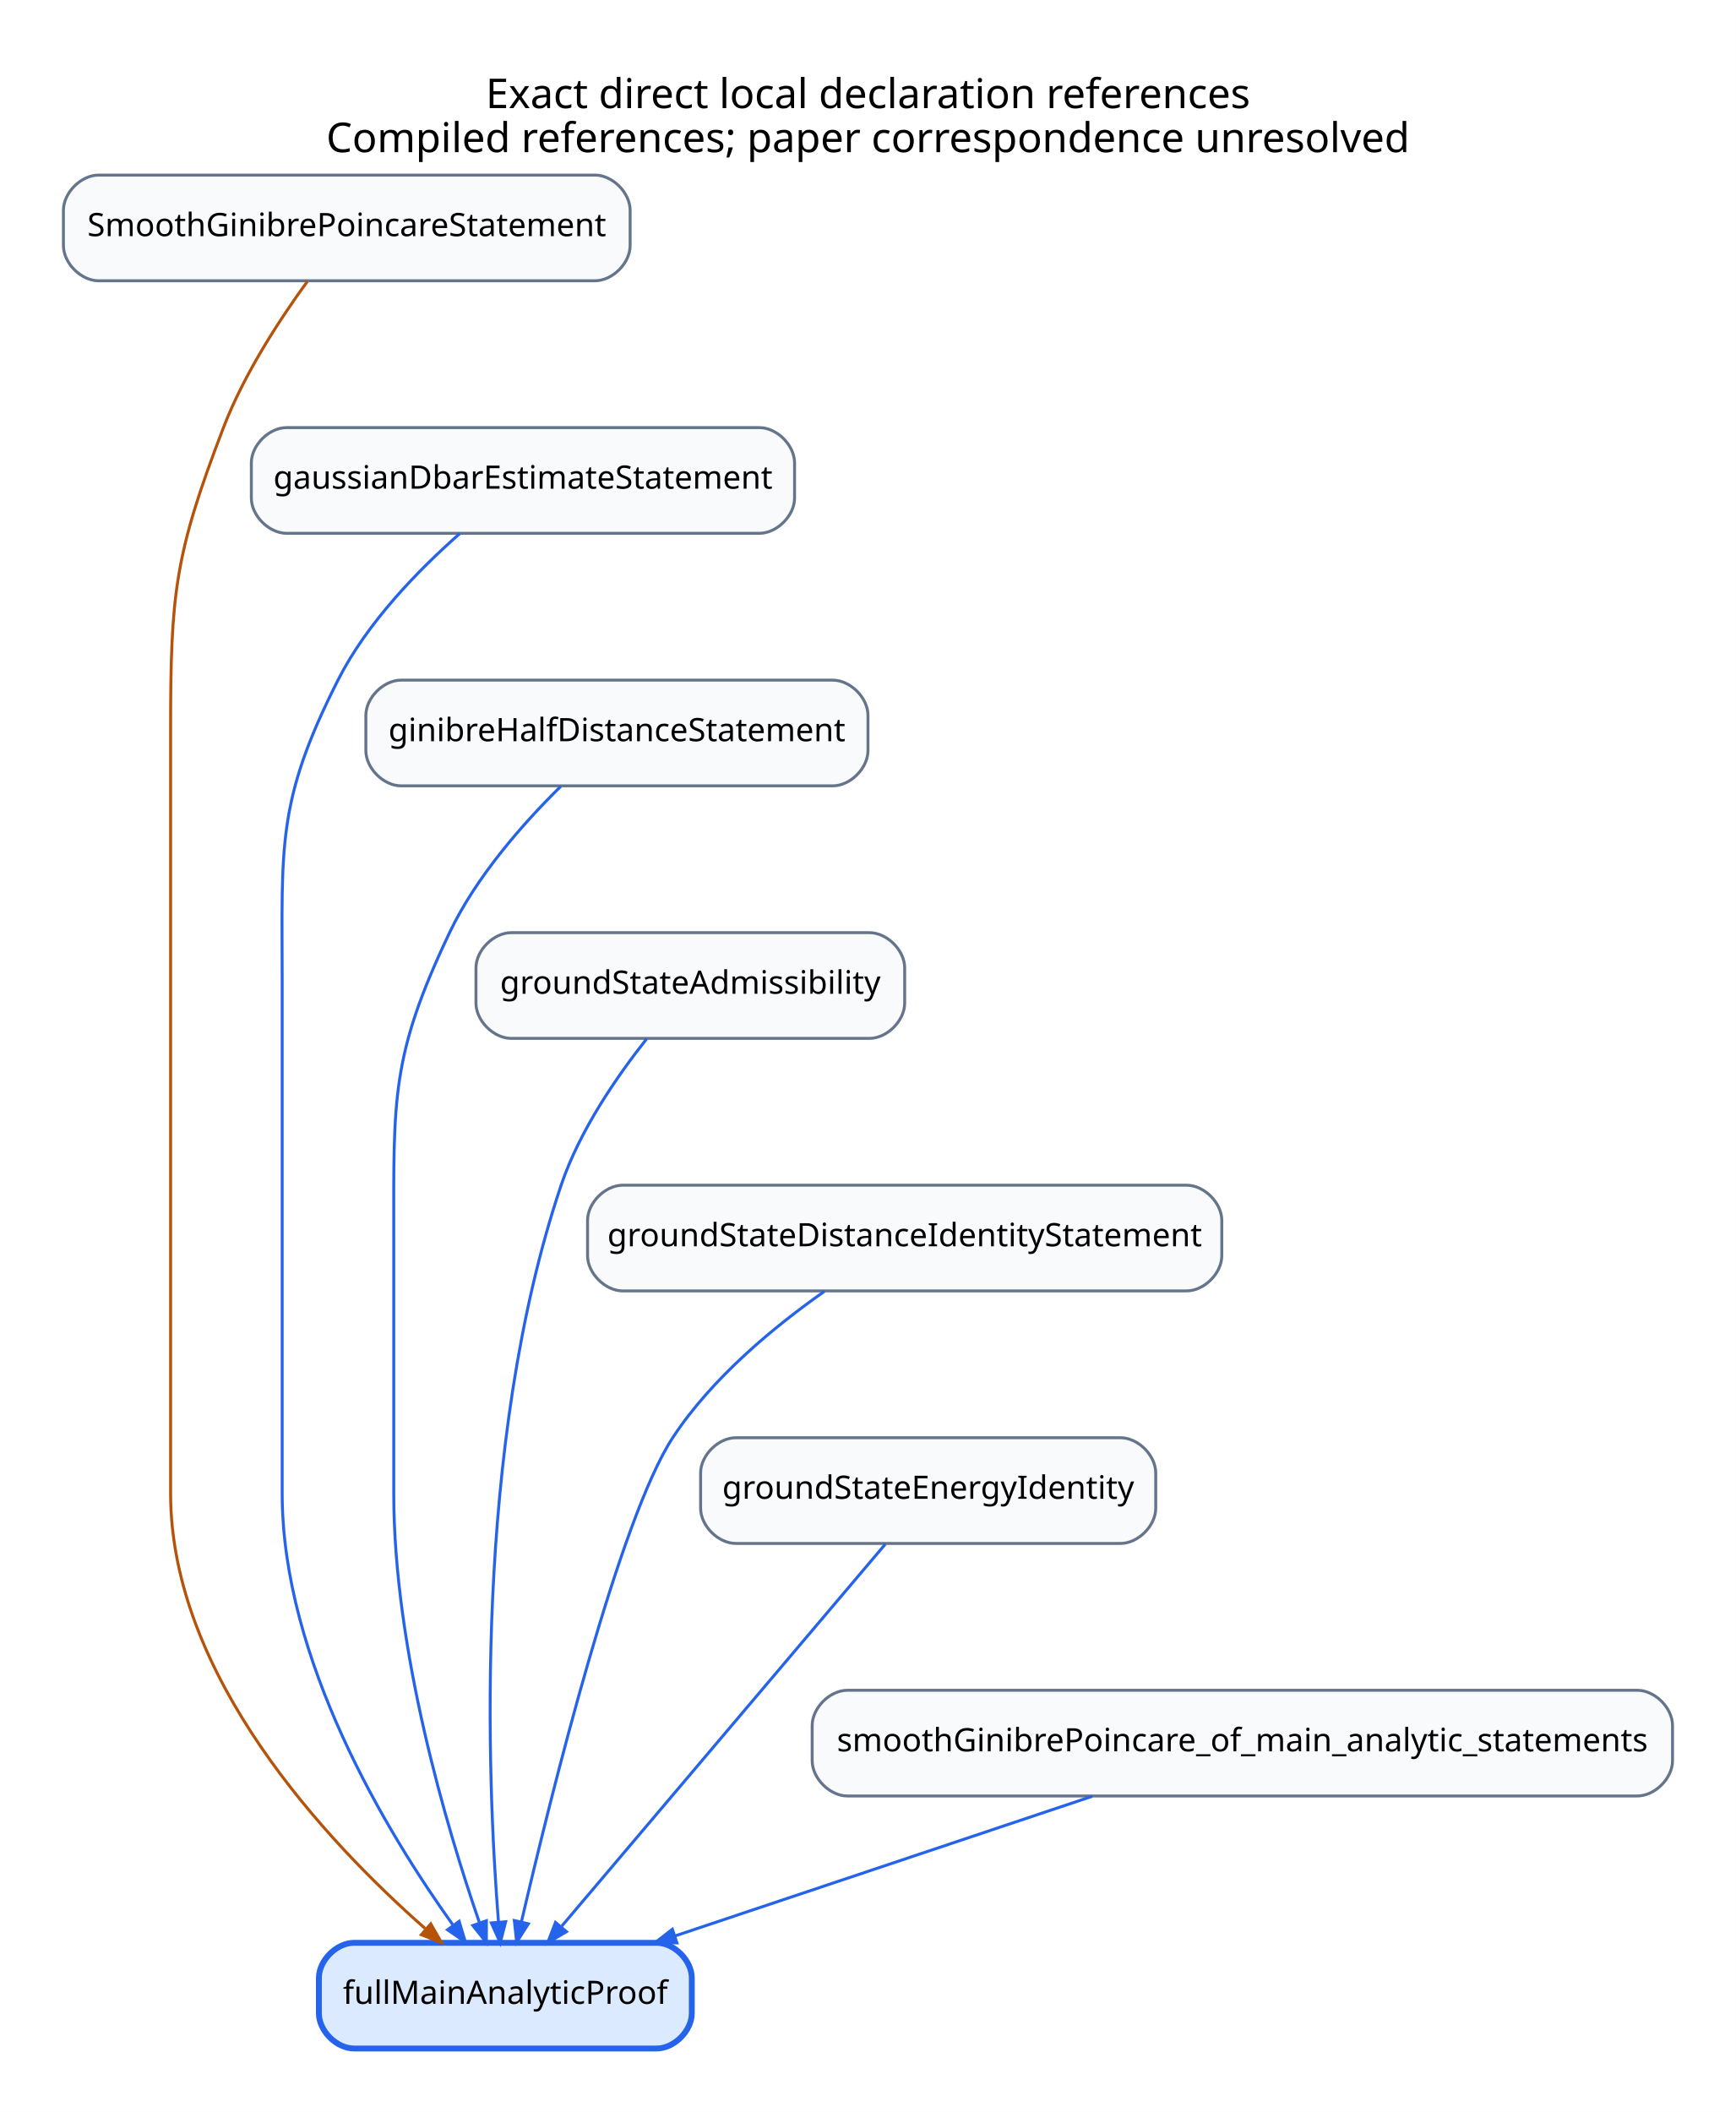
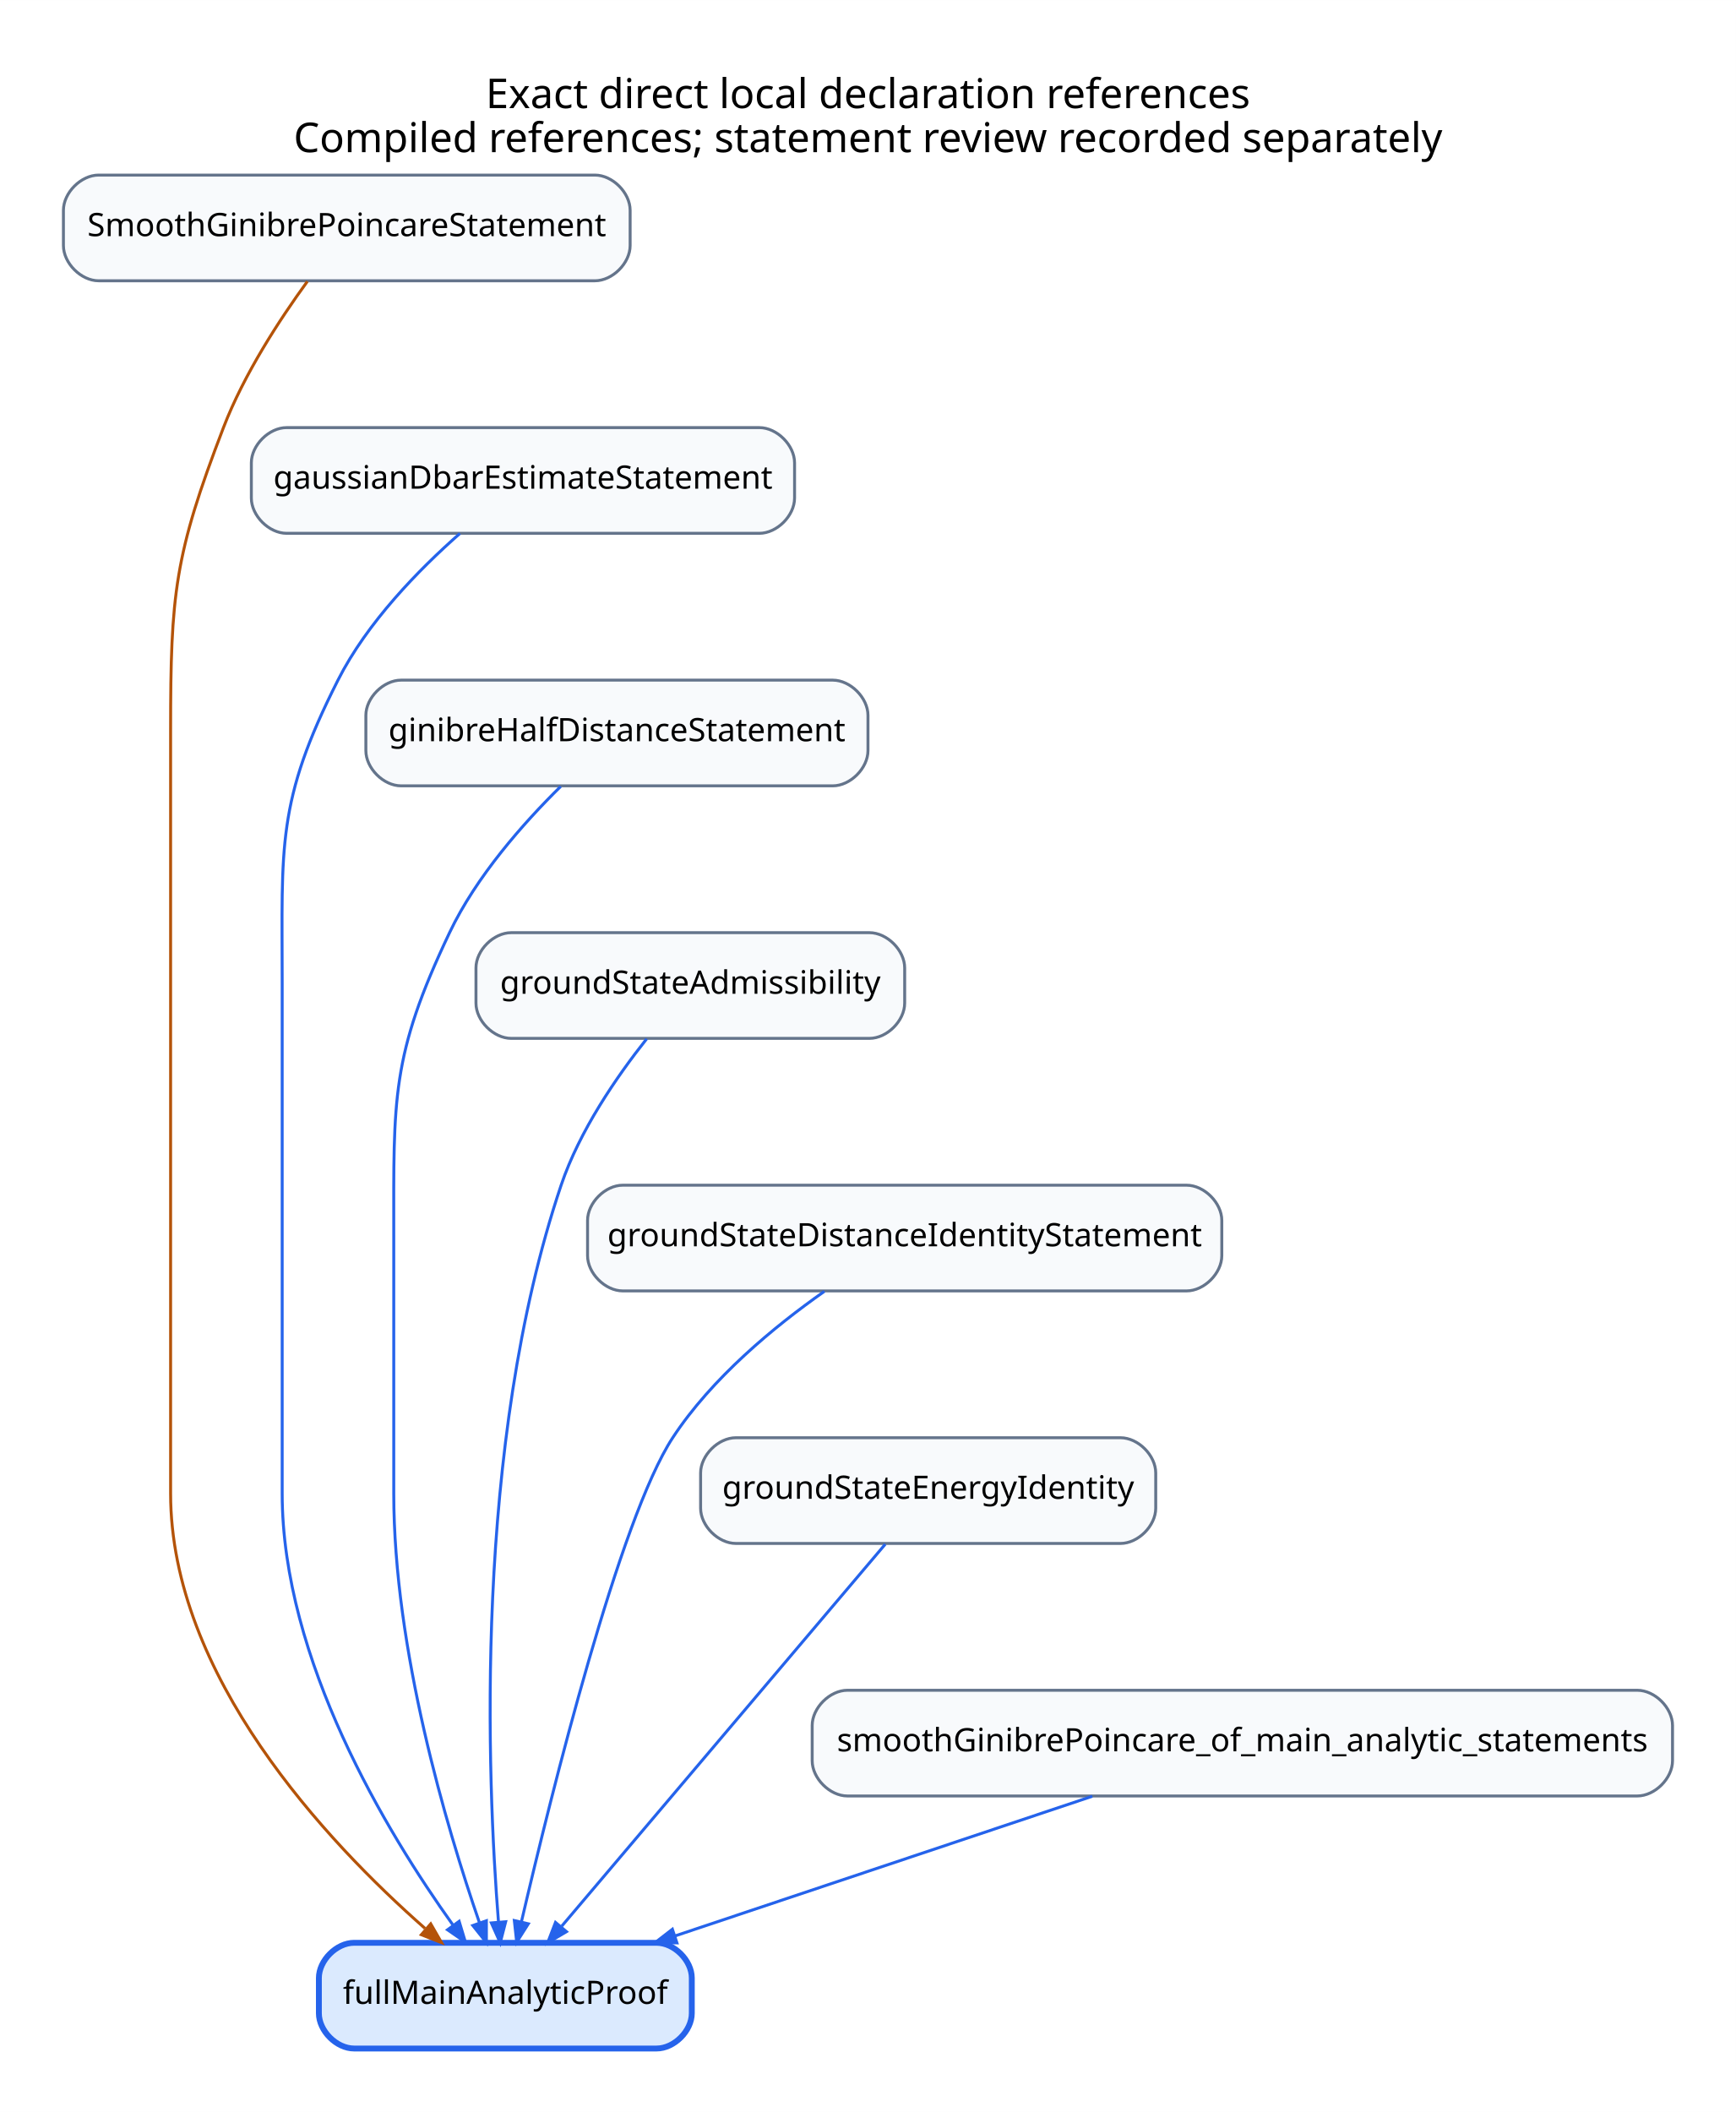
<svg xmlns="http://www.w3.org/2000/svg" xmlns:xlink="http://www.w3.org/1999/xlink" width="591pt" height="719pt" viewBox="0.00 0.00 591.20 719.20">
  <g id="graph0" class="graph" transform="scale(1 1) rotate(0) translate(21.6 697.6)">
    <polygon fill="white" stroke="transparent" points="-21.6,21.6 -21.6,-697.6 569.6,-697.6 569.6,21.6 -21.6,21.6" />
    <text text-anchor="middle" x="274" y="-660.8" font-family="sans-serif" font-size="14.00">Exact direct local declaration references</text>
-     <text text-anchor="middle" x="274" y="-645.8" font-family="sans-serif" font-size="14.00">Compiled references; paper correspondence unresolved</text>
+     <text text-anchor="middle" x="274" y="-645.8" font-family="sans-serif" font-size="14.00">Compiled references; statement review recorded separately</text>
    <g id="node1" class="node">
      <path fill="#f8fafc" stroke="#64748b" d="M181,-638C181,-638 12,-638 12,-638 6,-638 0,-632 0,-626 0,-626 0,-614 0,-614 0,-608 6,-602 12,-602 12,-602 181,-602 181,-602 187,-602 193,-608 193,-614 193,-614 193,-626 193,-626 193,-632 187,-638 181,-638" />
      <text text-anchor="middle" x="96.5" y="-617.2" font-family="sans-serif" font-size="11.00">SmoothGinibrePoincareStatement</text>
    </g>
    <g id="node2" class="node">
      <path fill="#dbeafe" stroke="#2563eb" stroke-width="2" d="M202,-36C202,-36 99,-36 99,-36 93,-36 87,-30 87,-24 87,-24 87,-12 87,-12 87,-6 93,0 99,0 99,0 202,0 202,0 208,0 214,-6 214,-12 214,-12 214,-24 214,-24 214,-30 208,-36 202,-36" />
      <text text-anchor="middle" x="150.5" y="-15.2" font-family="sans-serif" font-size="11.00">fullMainAnalyticProof</text>
    </g>
    <g id="edge1" class="edge">
      <g id="a_edge1">
        <a xlink:title="type">
          <path fill="none" stroke="#b45309" d="M83.09,-601.8C73.64,-588.82 61.49,-570.2 54.5,-552 37.85,-508.61 36.5,-495.47 36.5,-449 36.5,-449 36.5,-449 36.5,-189 36.5,-127.02 89.41,-70.59 123.14,-40.91" />
          <polygon fill="#b45309" stroke="#b45309" points="125.09,-42.46 128.79,-36.03 121.89,-38.75 125.09,-42.46" />
        </a>
      </g>
    </g>
    <g id="node3" class="node">
      <path fill="#f8fafc" stroke="#64748b" d="M237,-552C237,-552 76,-552 76,-552 70,-552 64,-546 64,-540 64,-540 64,-528 64,-528 64,-522 70,-516 76,-516 76,-516 237,-516 237,-516 243,-516 249,-522 249,-528 249,-528 249,-540 249,-540 249,-546 243,-552 237,-552" />
      <text text-anchor="middle" x="156.5" y="-531.2" font-family="sans-serif" font-size="11.00">gaussianDbarEstimateStatement</text>
    </g>
    <g id="edge2" class="edge">
      <g id="a_edge2">
        <a xlink:title="value">
          <path fill="none" stroke="#2563eb" d="M135.03,-515.95C120.98,-503.59 103.45,-485.66 93.5,-466 72.48,-424.47 74.5,-409.55 74.5,-363 74.5,-363 74.5,-363 74.5,-189 74.5,-132.32 110.14,-73.55 132.61,-42.13" />
          <polygon fill="#2563eb" stroke="#2563eb" points="134.77,-43.32 136.91,-36.22 130.81,-40.43 134.77,-43.32" />
        </a>
      </g>
    </g>
    <g id="node4" class="node">
      <path fill="#f8fafc" stroke="#64748b" d="M262,-466C262,-466 115,-466 115,-466 109,-466 103,-460 103,-454 103,-454 103,-442 103,-442 103,-436 109,-430 115,-430 115,-430 262,-430 262,-430 268,-430 274,-436 274,-442 274,-442 274,-454 274,-454 274,-460 268,-466 262,-466" />
      <text text-anchor="middle" x="188.5" y="-445.2" font-family="sans-serif" font-size="11.00">ginibreHalfDistanceStatement</text>
    </g>
    <g id="edge3" class="edge">
      <g id="a_edge3">
        <a xlink:title="value">
          <path fill="none" stroke="#2563eb" d="M169.37,-429.82C156.63,-417.28 140.61,-399.17 131.5,-380 111.52,-337.96 112.5,-323.55 112.5,-277 112.5,-277 112.5,-277 112.5,-189 112.5,-135.86 130.4,-75.58 141.63,-43" />
          <polygon fill="#2563eb" stroke="#2563eb" points="144.05,-43.51 144.05,-36.09 139.42,-41.89 144.05,-43.51" />
        </a>
      </g>
    </g>
    <g id="node5" class="node">
      <path fill="#f8fafc" stroke="#64748b" d="M274.5,-380C274.5,-380 152.5,-380 152.5,-380 146.5,-380 140.5,-374 140.5,-368 140.5,-368 140.5,-356 140.5,-356 140.5,-350 146.5,-344 152.5,-344 152.5,-344 274.5,-344 274.5,-344 280.5,-344 286.5,-350 286.5,-356 286.5,-356 286.5,-368 286.5,-368 286.5,-374 280.5,-380 274.5,-380" />
      <text text-anchor="middle" x="213.5" y="-359.2" font-family="sans-serif" font-size="11.00">groundStateAdmissibility</text>
    </g>
    <g id="edge4" class="edge">
      <g id="a_edge4">
        <a xlink:title="value">
          <path fill="none" stroke="#2563eb" d="M198.63,-343.84C188.48,-331.03 175.77,-312.59 169.5,-294 139.63,-205.35 144.3,-91.75 148.17,-42.99" />
          <polygon fill="#2563eb" stroke="#2563eb" points="150.62,-43.18 148.76,-36 145.73,-42.77 150.62,-43.18" />
        </a>
      </g>
    </g>
    <g id="node6" class="node">
      <path fill="#f8fafc" stroke="#64748b" d="M382.5,-294C382.5,-294 190.5,-294 190.5,-294 184.5,-294 178.5,-288 178.5,-282 178.5,-282 178.5,-270 178.5,-270 178.5,-264 184.5,-258 190.5,-258 190.5,-258 382.5,-258 382.5,-258 388.5,-258 394.5,-264 394.5,-270 394.5,-270 394.5,-282 394.5,-282 394.5,-288 388.5,-294 382.5,-294" />
      <text text-anchor="middle" x="286.5" y="-273.2" font-family="sans-serif" font-size="11.00">groundStateDistanceIdentityStatement</text>
    </g>
    <g id="edge5" class="edge">
      <g id="a_edge5">
        <a xlink:title="value">
          <path fill="none" stroke="#2563eb" d="M259.16,-257.85C242.05,-245.83 220.81,-228.31 207.5,-208 189.44,-180.44 166.35,-87.64 155.98,-43.17" />
          <polygon fill="#2563eb" stroke="#2563eb" points="158.33,-42.47 154.37,-36.21 153.56,-43.58 158.33,-42.47" />
        </a>
      </g>
    </g>
    <g id="node7" class="node">
      <path fill="#f8fafc" stroke="#64748b" d="M360,-208C360,-208 229,-208 229,-208 223,-208 217,-202 217,-196 217,-196 217,-184 217,-184 217,-178 223,-172 229,-172 229,-172 360,-172 360,-172 366,-172 372,-178 372,-184 372,-184 372,-196 372,-196 372,-202 366,-208 360,-208" />
      <text text-anchor="middle" x="294.5" y="-187.2" font-family="sans-serif" font-size="11.00">groundStateEnergyIdentity</text>
    </g>
    <g id="edge6" class="edge">
      <g id="a_edge6">
        <a xlink:title="value">
          <path fill="none" stroke="#2563eb" d="M279.9,-171.76C253.74,-140.88 198.9,-76.14 169.72,-41.69" />
          <polygon fill="#2563eb" stroke="#2563eb" points="171.32,-39.79 164.92,-36.03 167.58,-42.95 171.32,-39.79" />
        </a>
      </g>
    </g>
    <g id="node8" class="node">
      <path fill="#f8fafc" stroke="#64748b" d="M536,-122C536,-122 267,-122 267,-122 261,-122 255,-116 255,-110 255,-110 255,-98 255,-98 255,-92 261,-86 267,-86 267,-86 536,-86 536,-86 542,-86 548,-92 548,-98 548,-98 548,-110 548,-110 548,-116 542,-122 536,-122" />
      <text text-anchor="middle" x="401.5" y="-101.2" font-family="sans-serif" font-size="11.00">smoothGinibrePoincare_of_main_analytic_statements</text>
    </g>
    <g id="edge7" class="edge">
      <g id="a_edge7">
        <a xlink:title="value">
          <path fill="none" stroke="#2563eb" d="M350.4,-85.9C309.18,-72.1 251.19,-52.7 208.28,-38.34" />
          <polygon fill="#2563eb" stroke="#2563eb" points="208.94,-35.97 201.52,-36.08 207.39,-40.62 208.94,-35.97" />
        </a>
      </g>
    </g>
  </g>
</svg>
